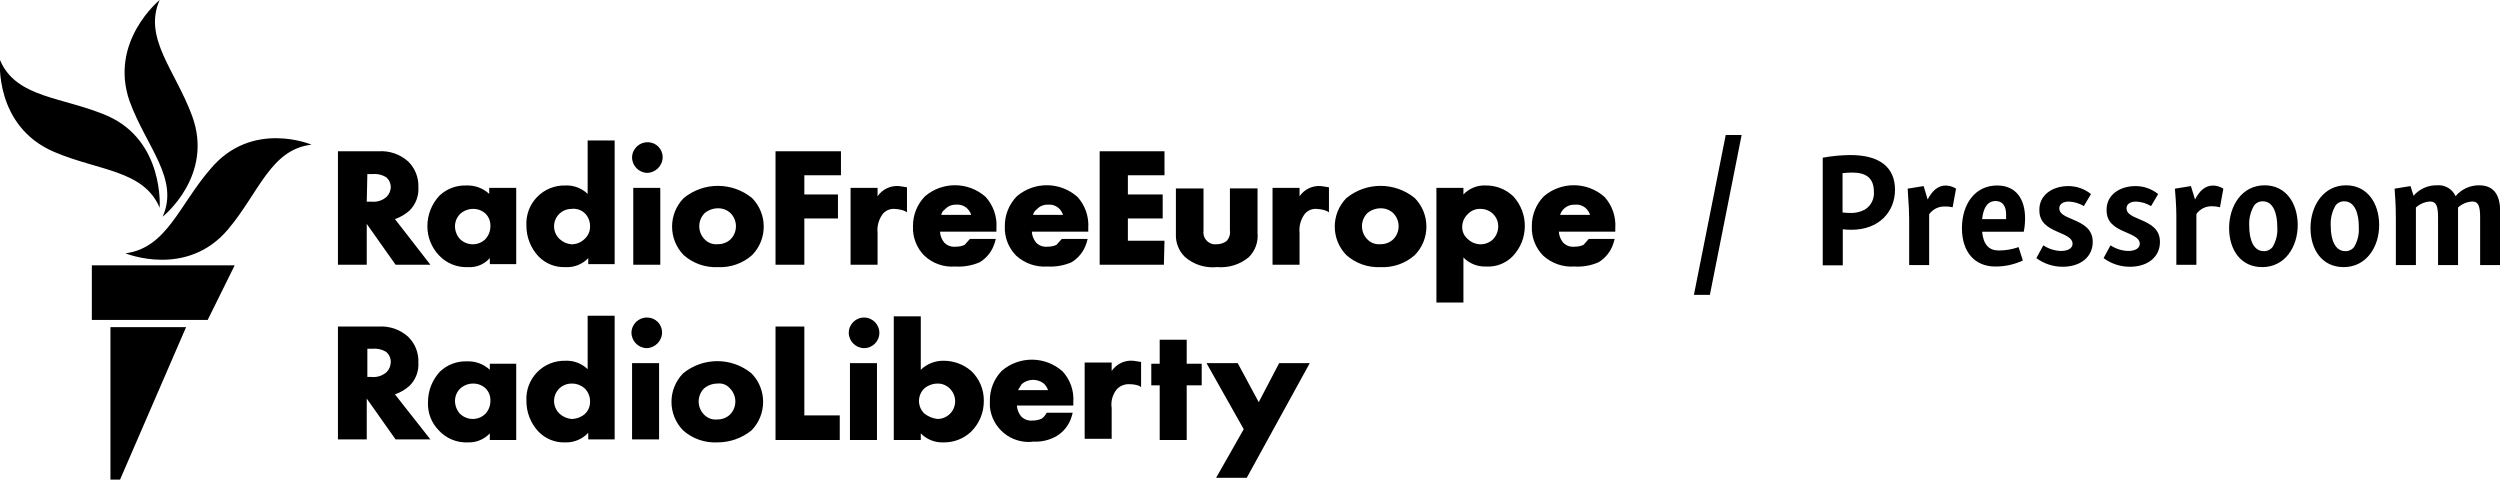
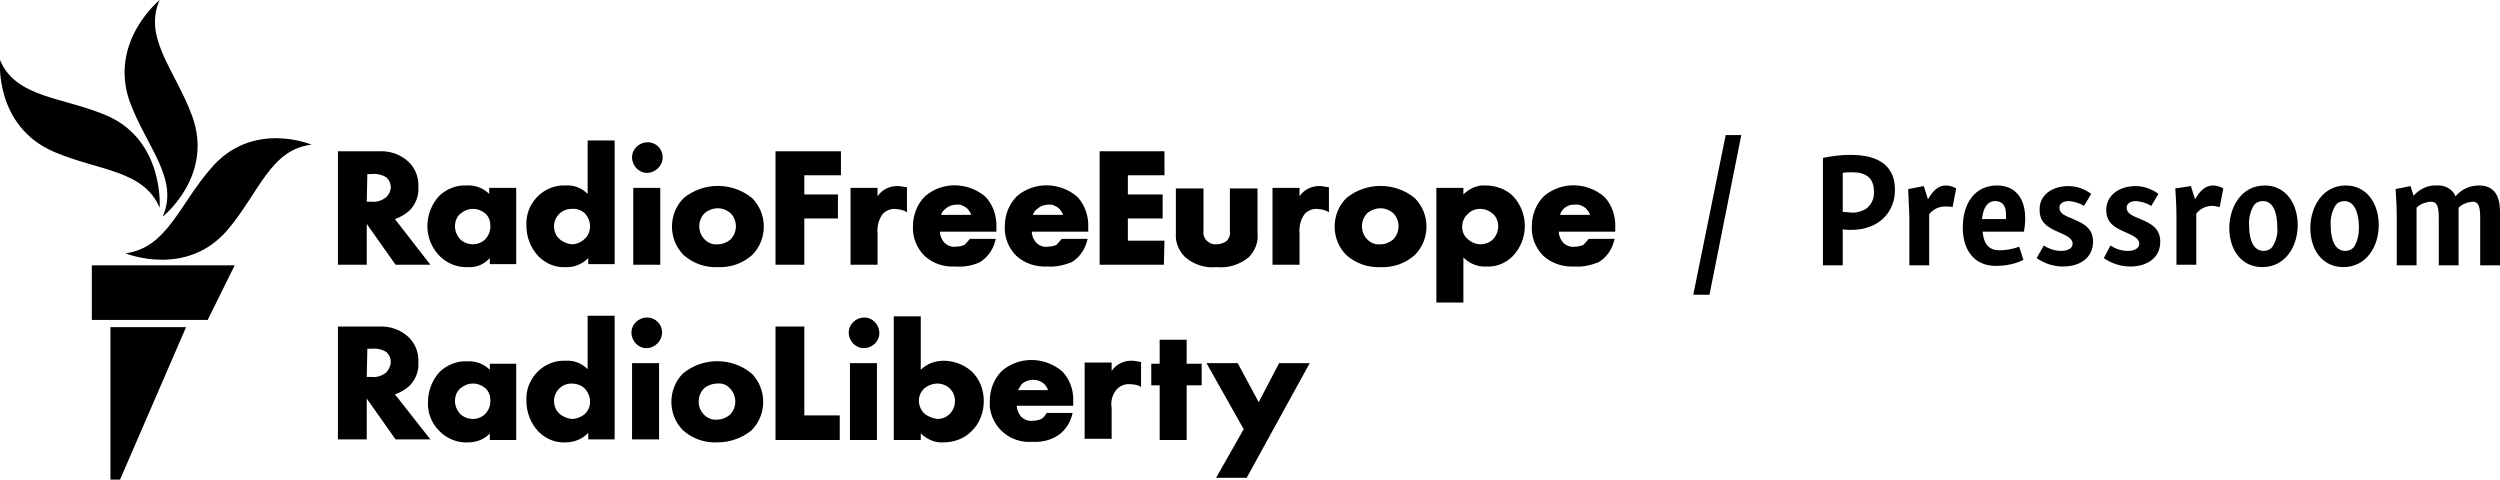
- <svg width="416.49" height="79.9" data-name="Layer 1">
-   <path d="M308.27 25.83c4.88 0 7.43 2.05 7.43 5.77s-2.69 6.68-7.26 6.68a12.8 12.8 0 0 1-1.44-.08v6h-3.34V26.27a27.2 27.2 0 0 1 4.61-.44zm2.4 9.09a3.17 3.17 0 0 0 1.51-3c0-2.29-1.35-3.17-3.58-3.17a12.48 12.48 0 0 0-1.64.1v6.55c.48.05.94.08 1.29.08a4.74 4.74 0 0 0 2.42-.56zm9.8-3.92l.67 2.23c.75-1.43 1.7-2.32 3-2.32a3.32 3.32 0 0 1 1.73.52l-.57 3.1a5.08 5.08 0 0 0-1.3-.13 3.07 3.07 0 0 0-2.61 1.3v8.46h-3.33v-7.73c0-1-.06-2.19-.25-5zm12.24-.1c3.2 0 4.66 2.32 4.66 5.47a11.5 11.5 0 0 1-.22 2.24h-6.94c.21 2.18 1.18 3.12 2.77 3.12a10.09 10.09 0 0 0 3.31-.56l.71 2.23a10.67 10.67 0 0 1-4.6 1c-3.37 0-5.55-2.37-5.55-6.39s2.2-7.11 5.86-7.11zm-2.5 5.61h4a6.78 6.78 0 0 0 0-.79c0-1.32-.54-2.23-1.75-2.23-1.34 0-2.04 1.1-2.25 3.02zM344.58 31a6 6 0 0 1 3.77 1.33l-1.19 2a5.29 5.29 0 0 0-2.5-.75c-1.08 0-1.59.51-1.59 1.13 0 .86.84 1.27 2.26 1.86 1.86.78 3.31 1.64 3.31 3.75 0 2.45-2 4.12-5 4.12a7.32 7.32 0 0 1-4.39-1.44l1.16-2.13a5.58 5.58 0 0 0 2.93.94c1.19 0 1.94-.45 1.94-1.21 0-.94-1.13-1.4-2.53-2-1.61-.7-3-1.54-3-3.56-.07-2.52 2.14-4.04 4.83-4.04zm11.2 0a6 6 0 0 1 3.76 1.33l-1.18 2a5.33 5.33 0 0 0-2.5-.75c-1.08 0-1.59.51-1.59 1.13 0 .86.83 1.27 2.26 1.86 1.86.78 3.31 1.64 3.31 3.75 0 2.45-2 4.12-5 4.12a7.29 7.29 0 0 1-4.39-1.44l1.15-2.13a5.64 5.64 0 0 0 2.94.94c1.18 0 1.94-.45 1.94-1.21 0-.94-1.14-1.4-2.53-2-1.62-.7-3-1.54-3-3.56-.07-2.52 2.13-4.04 4.83-4.04zm9.22 0l.68 2.23c.75-1.43 1.69-2.32 3-2.32a3.29 3.29 0 0 1 1.72.52l-.56 3.1a5.13 5.13 0 0 0-1.32-.17 3.06 3.06 0 0 0-2.61 1.3v8.46h-3.34v-7.69c0-1 0-2.19-.24-5zm12.28-.13c3.55 0 5.51 3 5.51 6.63s-2.12 7-5.92 7c-3.55 0-5.51-2.86-5.51-6.52s2.12-7.11 5.92-7.11zm-.28 2.67a1.74 1.74 0 0 0-1.48.7 6 6 0 0 0-.81 3.37c0 2.45.78 4.23 2.42 4.23a1.77 1.77 0 0 0 1.48-.7 5.59 5.59 0 0 0 .78-3.23c.01-2.48-.74-4.37-2.39-4.37zm13.84-2.67c3.55 0 5.52 3 5.52 6.63s-2.13 7-5.92 7c-3.55 0-5.52-2.86-5.52-6.52s2.13-7.11 5.92-7.11zm-.27 2.67a1.76 1.76 0 0 0-1.48.7 6 6 0 0 0-.8 3.37c0 2.45.78 4.23 2.42 4.23a1.78 1.78 0 0 0 1.48-.7 5.67 5.67 0 0 0 .78-3.23c.03-2.48-.76-4.37-2.4-4.37zM401.58 31l.51 1.61a5 5 0 0 1 3.91-1.74 3.09 3.09 0 0 1 3.09 1.81 5.07 5.07 0 0 1 3.9-1.81c2.34 0 3.53 1.43 3.53 4.37v8.92h-3.34v-7.92c0-2-.32-2.67-1.34-2.67a3.85 3.85 0 0 0-2.34 1v9.59h-3.33v-7.92c0-2-.33-2.67-1.35-2.67a3.85 3.85 0 0 0-2.34 1v9.59h-3.34v-7.73c0-1 0-2.19-.21-5z" />
-   <path fill-rule="evenodd" d="M287.5 22.49h2.65l-5.29 26.63h-2.66l5.3-26.63z" />
-   <path d="M51.9 24.1c-6.8.8-8.7 7.9-13.9 14.1-6.9 8.2-17.1 4-17.1 4 6.9-.9 8.9-8 14.2-14.1 6.9-8.2 16.8-4 16.8-4zm-24.8 12s8.6-6.8 4.9-16.8c-2.8-7.6-8.2-13-5.4-19.3 0 0-8.5 6.9-5 16.9 2.8 7.6 8.3 12.9 5.5 19.2zm-.5-1.5s.8-11.1-8.7-15.3C10.5 16.1 2.7 16.4 0 10c0 0-1 11 9 15.3 7.5 3.2 14.9 3 17.6 9.3zM15.3 53.3h19.3l4.5-9.1H15.3zm3.1 26.6H20l11-25.4H18.4zm53.3-35.8h-5.8l-4.8-6.8v6.8h-4.8V25.2h6.8a6.7 6.7 0 0 1 4.9 1.7 5.68 5.68 0 0 1 1.7 4.3 5 5 0 0 1-1.5 3.9 7.22 7.22 0 0 1-2.4 1.4zM61.1 33.6h.8a3.29 3.29 0 0 0 2.5-.8 2.36 2.36 0 0 0 .7-1.6 2.14 2.14 0 0 0-.8-1.7A3.72 3.72 0 0 0 62 29h-.8zM78 44.5a6.21 6.21 0 0 1-4.9-2 7 7 0 0 1-1.9-4.8 7.44 7.44 0 0 1 2-5.1 6.2 6.2 0 0 1 4.5-1.7 5.28 5.28 0 0 1 3.8 1.4v-1H86V44h-4.4v-1a4.42 4.42 0 0 1-3.6 1.5zm.8-9.7a3.23 3.23 0 0 0-2.1.8 2.88 2.88 0 0 0-.9 2.1 3.23 3.23 0 0 0 .8 2.1 3.1 3.1 0 0 0 2.2.9 3 3 0 0 0 2-.8 3.1 3.1 0 0 0 .9-2.2 2.78 2.78 0 0 0-.8-2.1 3 3 0 0 0-2.1-.8zm15.4 9.7a5.88 5.88 0 0 1-4.5-1.8 7.43 7.43 0 0 1-2-5.1 6.33 6.33 0 0 1 6.5-6.7 5 5 0 0 1 3.7 1.4v-8.9h4.5V44H98v-1a4.84 4.84 0 0 1-3.8 1.5zm1-9.7a2.9 2.9 0 0 0-2 5 3.37 3.37 0 0 0 2 .9 3.1 3.1 0 0 0 2.2-.9 2.72 2.72 0 0 0 .9-2.1 3 3 0 0 0-.8-2.1 2.74 2.74 0 0 0-2.3-.8zm14.8 9.3h-4.5V31.3h4.5zm-2.2-15.3a2.59 2.59 0 0 1-2.5-2.6 2.56 2.56 0 0 1 2.6-2.5 2.48 2.48 0 0 1 2.5 2.5 2.65 2.65 0 0 1-2.6 2.6zm11.8 15.7a8 8 0 0 1-5.7-2 6.8 6.8 0 0 1 0-9.5 9 9 0 0 1 11.4 0 6.8 6.8 0 0 1 0 9.5 8 8 0 0 1-5.7 2zm0-9.8a3.49 3.49 0 0 0-2.2.8 3.1 3.1 0 0 0 0 4.38 2.65 2.65 0 0 0 2.2.8 3 3 0 0 0 2.1-.8 3.1 3.1 0 0 0 0-4.38 3 3 0 0 0-2.1-.8zm14.4 9.4h-4.8V25.2h10.9v4H134v3.2h5.6v4H134v7.7zm59.9 0h-10.7V25.2H194v4h-6.1v3.2h5.8v4h-5.8v3.7h6.1l-.1 4zm8.8.4a7 7 0 0 1-5.3-1.7 5 5 0 0 1-1.5-3.8v-7.6h4.6v7a2 2 0 0 0 1.66 2.29h.54a2.77 2.77 0 0 0 1.6-.5 2.11 2.11 0 0 0 .6-1.8v-7h4.6v7.4a5 5 0 0 1-1.5 4.1 7.31 7.31 0 0 1-5.3 1.6zm27.3 0a8 8 0 0 1-5.7-2 6.8 6.8 0 0 1 0-9.5 9 9 0 0 1 11.4 0 6.8 6.8 0 0 1 0 9.5 8 8 0 0 1-5.7 2zm0-9.8a3.49 3.49 0 0 0-2.2.8 3.11 3.11 0 0 0 0 4.38 2.65 2.65 0 0 0 2.2.8 3 3 0 0 0 2.1-.8 3.1 3.1 0 0 0 0-4.38 3 3 0 0 0-2.1-.8zm13.8 15.7h-4.5V31.3h4.5v1.1a4.76 4.76 0 0 1 3.7-1.5 6.5 6.5 0 0 1 4.6 1.8 7.3 7.3 0 0 1-.1 10 5.67 5.67 0 0 1-4.4 1.7 5 5 0 0 1-3.8-1.5zm2.8-15.6a2.72 2.72 0 0 0-2.1.9 2.88 2.88 0 0 0-.9 2.1 2.52 2.52 0 0 0 .9 2 3.1 3.1 0 0 0 2.2.9 3 3 0 0 0 2-.8 3.1 3.1 0 0 0 .9-2.2 2.88 2.88 0 0 0-.9-2.1 3 3 0 0 0-2.1-.8zM71.7 73.2h-5.8l-4.8-6.8v6.8h-4.8V54.4h6.8a6.7 6.7 0 0 1 4.9 1.7 5.68 5.68 0 0 1 1.7 4.3 5 5 0 0 1-1.5 3.9 7.22 7.22 0 0 1-2.4 1.4zM61.1 62.8h.8a3.29 3.29 0 0 0 2.5-.8 2.41 2.41 0 0 0 .7-1.7 2.14 2.14 0 0 0-.8-1.7 3.72 3.72 0 0 0-2.3-.5h-.8v4.7zM78 73.7a6.21 6.21 0 0 1-4.9-2 6.28 6.28 0 0 1-1.8-4.7 7.44 7.44 0 0 1 2-5.1 6.2 6.2 0 0 1 4.5-1.7 5.28 5.28 0 0 1 3.8 1.4v-1H86v12.7h-4.4v-1.1a4.75 4.75 0 0 1-3.6 1.5zm.8-9.8a3.23 3.23 0 0 0-2.1.8 2.88 2.88 0 0 0-.9 2.1 3.23 3.23 0 0 0 .8 2.1 3.1 3.1 0 0 0 2.2.9 3 3 0 0 0 2-.8 3.1 3.1 0 0 0 .9-2.2 2.78 2.78 0 0 0-.8-2.1 3 3 0 0 0-2.1-.8zm15.4 9.8a5.88 5.88 0 0 1-4.5-1.8 7.43 7.43 0 0 1-2-5.1 6.33 6.33 0 0 1 6.5-6.7 5 5 0 0 1 3.7 1.4v-8.9h4.5v20.6H98v-1.1a5 5 0 0 1-3.8 1.6zm1-9.8a2.9 2.9 0 0 0-2 5 3.37 3.37 0 0 0 2 .9 3.49 3.49 0 0 0 2.2-.8 2.72 2.72 0 0 0 .9-2.1 3 3 0 0 0-.8-2.1 3.17 3.17 0 0 0-2.3-.9zm14.6 9.3h-4.5V60.5h4.5zM107.7 58a2.59 2.59 0 0 1-2.5-2.6 2.56 2.56 0 0 1 2.6-2.5 2.48 2.48 0 0 1 2.5 2.5 2.65 2.65 0 0 1-2.6 2.6zm11.8 15.7a8 8 0 0 1-5.7-2 6.8 6.8 0 0 1 0-9.5 9 9 0 0 1 11.4 0 6.8 6.8 0 0 1 0 9.5 9 9 0 0 1-5.7 2zm0-9.8a3.49 3.49 0 0 0-2.2.8 3.1 3.1 0 0 0 0 4.38 2.65 2.65 0 0 0 2.2.8 3 3 0 0 0 2.1-.8 3.1 3.1 0 0 0 0-4.38 2.35 2.35 0 0 0-2.1-.8zm20.4 9.4h-10.7V54.4h4.8v14.8h5.9zm6.2 0h-4.5V60.5h4.5zM143.9 58a2.59 2.59 0 0 1-2.5-2.6 2.55 2.55 0 1 1 2.5 2.6zm13.3 15.7a5 5 0 0 1-3.8-1.5v1.1h-4.5V52.7h4.5v8.9a5.37 5.37 0 0 1 3.8-1.5 7 7 0 0 1 4.6 1.7 6.7 6.7 0 0 1 2.1 5 7.11 7.11 0 0 1-2.1 5.1 6.51 6.51 0 0 1-4.6 1.8zm-1-9.8a3.49 3.49 0 0 0-2.2.8 2.9 2.9 0 0 0-.1 4.1l.1.1a4.31 4.31 0 0 0 2.2.9 2.95 2.95 0 0 0 2.1-5l-.1-.1a2.79 2.79 0 0 0-2-.8zm41.5 9.4h-4.5v-9.1h-1.4v-3.6h1.4v-4h4.5v4h2.5v3.6h-2.5zm10 6.3h-5.1l4.6-8.1-6.2-11h5.2l3.5 6.5 3.4-6.5h5.1zm-48.6-35.2a6.7 6.7 0 0 1-5.1-1.8 6.53 6.53 0 0 1-1.9-4.9 7 7 0 0 1 2-5 7.69 7.69 0 0 1 10.1.1A7 7 0 0 1 166 38v.6h-9.4a3.12 3.12 0 0 0 .7 1.8 2.28 2.28 0 0 0 1.9.7 3.65 3.65 0 0 0 1.5-.3l.8-.9.1-.1h4.3l-.2.7a5.66 5.66 0 0 1-2.5 3.2 9 9 0 0 1-4.1.7zm-2.3-8.6h5a2.59 2.59 0 0 0-.7-1.1 2.33 2.33 0 0 0-1.8-.6 2.36 2.36 0 0 0-1.9.8 1.46 1.46 0 0 0-.6.9zm17.7 8.6a7 7 0 0 1-5.2-1.8 6.53 6.53 0 0 1-1.9-4.9 7 7 0 0 1 2-5 7.69 7.69 0 0 1 10.1.1 7 7 0 0 1 1.8 5.2v.6h-9.4a3.12 3.12 0 0 0 .7 1.8 2.28 2.28 0 0 0 1.9.7 3.65 3.65 0 0 0 1.5-.3l.8-.9.1-.1h4.3l-.2.7a5.66 5.66 0 0 1-2.5 3.2 8.9 8.9 0 0 1-4 .7zm-2.4-8.6h5a2.59 2.59 0 0 0-.7-1.1 2.33 2.33 0 0 0-1.8-.6 2.36 2.36 0 0 0-1.9.8 1.46 1.46 0 0 0-.6.9zm90.2 8.6a7 7 0 0 1-5.2-1.8 6.53 6.53 0 0 1-1.9-4.9 7 7 0 0 1 2-5 7.69 7.69 0 0 1 10.1.1 7 7 0 0 1 1.8 5.2v.6h-9.4a3.12 3.12 0 0 0 .7 1.8 2.28 2.28 0 0 0 1.9.7 3.65 3.65 0 0 0 1.5-.3l.8-.9.1-.1h4.3l-.2.7a5.66 5.66 0 0 1-2.5 3.2 8.66 8.66 0 0 1-4 .7zm-2.4-8.6h5a2.59 2.59 0 0 0-.7-1.1 2.33 2.33 0 0 0-1.8-.6 2.46 2.46 0 0 0-2.5 1.7zM172 73.6a6.49 6.49 0 0 1-7.09-5.84v-1a7 7 0 0 1 2-5 7.69 7.69 0 0 1 10.1.1 6.8 6.8 0 0 1 1.8 5.1v.6h-9.4a3.12 3.12 0 0 0 .7 1.8 2.28 2.28 0 0 0 1.9.7 3.65 3.65 0 0 0 1.5-.3 2.28 2.28 0 0 0 .8-.9l.1-.1h4.3l-.2.7a5.66 5.66 0 0 1-2.5 3.2 7 7 0 0 1-4 .9zm-2.4-8.6h5a2.59 2.59 0 0 0-.7-1.1 2.9 2.9 0 0 0-3.7.1zm46.9-20.9H212V31.3h4.5v1.4a3.93 3.93 0 0 1 3.6-1.7l1.3.2v4.2s-.4-.5-2.1-.6a2.36 2.36 0 0 0-1.9.8 4.49 4.49 0 0 0-.9 3.2v5.3zm-70.3 0h-4.5V31.3h4.5v1.4a3.93 3.93 0 0 1 3.6-1.7l1.3.2v4.2s-.4-.5-2.1-.6a2.36 2.36 0 0 0-1.9.8 4.49 4.49 0 0 0-.9 3.2v5.3zm39 29h-4.5V60.4h4.5v1.4a3.93 3.93 0 0 1 3.6-1.7l1.3.2v4.2s-.4-.5-2.1-.5a2.73 2.73 0 0 0-1.9.8 4 4 0 0 0-.9 3.2v5.1z" />
+ <svg xmlns="http://www.w3.org/2000/svg" version="1.1" id="Layer_1" x="0px" y="0px" viewBox="0 0 416.5 79.9" style="enable-background:new 0 0 416.5 79.9;" xml:space="preserve">
+   <path class="svg-logo__type" d="M308.3,25.8c4.9,0,7.4,2,7.4,5.8s-2.7,6.7-7.3,6.7c-0.5,0-1,0-1.4-0.1v6h-3.3V26.3C305.2,26,306.7,25.8,308.3,25.8  L308.3,25.8z M310.7,34.9c1-0.6,1.6-1.8,1.5-3c0-2.3-1.4-3.2-3.6-3.2c-0.5,0-1.1,0-1.6,0.1v6.5c0.5,0,0.9,0.1,1.3,0.1  C309.1,35.5,309.9,35.3,310.7,34.9L310.7,34.9z M320.5,31l0.7,2.2c0.8-1.4,1.7-2.3,3-2.3c0.6,0,1.2,0.2,1.7,0.5l-0.6,3.1  c-0.4-0.1-0.9-0.1-1.3-0.1c-1,0-2,0.5-2.6,1.3v8.5h-3.3v-7.7c0-1-0.1-2.2-0.2-5L320.5,31z M332.7,30.9c3.2,0,4.7,2.3,4.7,5.5  c0,0.8-0.1,1.5-0.2,2.2h-6.9c0.2,2.2,1.2,3.1,2.8,3.1c1.1,0,2.2-0.2,3.3-0.6l0.7,2.2c-1.4,0.7-3,1-4.6,1c-3.4,0-5.5-2.4-5.5-6.4  S329,30.9,332.7,30.9L332.7,30.9z M330.2,36.5h4c0-0.3,0-0.5,0-0.8c0-1.3-0.5-2.2-1.8-2.2C331.1,33.5,330.4,34.6,330.2,36.5z   M344.6,31c1.4,0,2.7,0.5,3.8,1.3l-1.2,2c-0.8-0.5-1.6-0.7-2.5-0.8c-1.1,0-1.6,0.5-1.6,1.1c0,0.9,0.8,1.3,2.3,1.9  c1.9,0.8,3.3,1.6,3.3,3.8c0,2.5-2,4.1-5,4.1c-1.6,0-3.1-0.5-4.4-1.4l1.2-2.1c0.9,0.6,1.9,0.9,2.9,0.9c1.2,0,1.9-0.5,1.9-1.2  c0-0.9-1.1-1.4-2.5-2c-1.6-0.7-3-1.5-3-3.6C339.7,32.5,341.9,31,344.6,31L344.6,31z M355.8,31c1.4,0,2.7,0.5,3.8,1.3l-1.2,2  c-0.8-0.5-1.6-0.7-2.5-0.8c-1.1,0-1.6,0.5-1.6,1.1c0,0.9,0.8,1.3,2.3,1.9c1.9,0.8,3.3,1.6,3.3,3.8c0,2.5-2,4.1-5,4.1  c-1.6,0-3.1-0.5-4.4-1.4l1.1-2.1c0.9,0.6,1.9,0.9,2.9,0.9c1.2,0,1.9-0.5,1.9-1.2c0-0.9-1.1-1.4-2.5-2c-1.6-0.7-3-1.5-3-3.6  C350.9,32.5,353.1,31,355.8,31z M365,31l0.7,2.2c0.8-1.4,1.7-2.3,3-2.3c0.6,0,1.2,0.2,1.7,0.5l-0.6,3.1c-0.4-0.1-0.9-0.2-1.3-0.2  c-1,0-2,0.5-2.6,1.3v8.5h-3.3v-7.7c0-1,0-2.2-0.2-5L365,31z M377.3,30.9c3.5,0,5.5,3,5.5,6.6s-2.1,7-5.9,7c-3.5,0-5.5-2.9-5.5-6.5  S373.5,30.9,377.3,30.9z M377,33.5c-0.6,0-1.1,0.2-1.5,0.7c-0.6,1-0.9,2.2-0.8,3.4c0,2.5,0.8,4.2,2.4,4.2c0.6,0,1.1-0.2,1.5-0.7  c0.6-1,0.9-2.1,0.8-3.2C379.4,35.4,378.7,33.5,377,33.5z M390.8,30.9c3.5,0,5.5,3,5.5,6.6s-2.1,7-5.9,7c-3.5,0-5.5-2.9-5.5-6.5  S387,30.9,390.8,30.9z M390.6,33.5c-0.6,0-1.1,0.2-1.5,0.7c-0.6,1-0.9,2.2-0.8,3.4c0,2.5,0.8,4.2,2.4,4.2c0.6,0,1.1-0.2,1.5-0.7  c0.6-1,0.8-2.1,0.8-3.2C393,35.4,392.2,33.5,390.6,33.5L390.6,33.5z M401.6,31l0.5,1.6c1-1.1,2.4-1.8,3.9-1.7  c1.3-0.1,2.6,0.6,3.1,1.8c1-1.2,2.4-1.8,3.9-1.8c2.3,0,3.5,1.4,3.5,4.4v8.9h-3.3v-7.9c0-2-0.3-2.7-1.3-2.7c-0.9,0.1-1.7,0.4-2.3,1  v9.6h-3.3v-7.9c0-2-0.3-2.7-1.4-2.7c-0.9,0.1-1.7,0.4-2.3,1v9.6h-3.3v-7.7c0-1,0-2.2-0.2-5L401.6,31z" />
+   <path class="svg-logo__type" d="M287.5,22.5h2.6l-5.3,26.6h-2.7L287.5,22.5L287.5,22.5z" />
+   <path class="svg-logo__type" d="M71.7,44.1h-5.8l-4.8-6.8v6.8h-4.8V25.2h6.8c1.8-0.1,3.6,0.5,4.9,1.7c1.2,1.1,1.8,2.7,1.7,4.3c0.1,1.5-0.5,2.9-1.5,3.9  c-0.7,0.6-1.5,1.1-2.4,1.4L71.7,44.1z M61.1,33.6h0.8c0.9,0.1,1.8-0.2,2.5-0.8c0.4-0.4,0.7-1,0.7-1.6c0-0.7-0.3-1.3-0.8-1.7  c-0.7-0.4-1.5-0.6-2.3-0.5h-0.8L61.1,33.6z M78,44.5c-1.8,0.1-3.6-0.6-4.9-2c-1.2-1.3-1.9-3-1.9-4.8c0-1.9,0.7-3.7,2-5.1  c1.2-1.1,2.8-1.8,4.5-1.7c1.4-0.1,2.8,0.4,3.8,1.4v-1H86V44h-4.4v-1C80.7,44,79.4,44.6,78,44.5z M78.8,34.8c-0.8,0-1.5,0.3-2.1,0.8  c-0.6,0.5-0.9,1.3-0.9,2.1c0,0.8,0.3,1.5,0.8,2.1c0.6,0.6,1.4,0.9,2.2,0.9c0.7,0,1.5-0.3,2-0.8c0.6-0.6,0.9-1.4,0.9-2.2  c0-0.8-0.2-1.5-0.8-2.1C80.3,35.1,79.6,34.8,78.8,34.8z M94.2,44.5c-1.7,0.1-3.3-0.6-4.5-1.8c-1.3-1.4-2-3.2-2-5.1  c-0.2-3.5,2.5-6.5,5.9-6.7c0.2,0,0.4,0,0.6,0c1.4-0.1,2.7,0.4,3.7,1.4v-8.9h4.5V44H98v-1C97,44,95.6,44.6,94.2,44.5z M95.2,34.8  c-1.6,0-2.9,1.3-2.9,2.9c0,0.8,0.3,1.6,0.9,2.1c0.5,0.5,1.3,0.8,2,0.9c0.8,0,1.6-0.3,2.2-0.9c0.6-0.5,0.9-1.3,0.9-2.1  c0-0.8-0.3-1.5-0.8-2.1C96.9,35,96,34.7,95.2,34.8z M110,44.1h-4.5V31.3h4.5V44.1z M107.8,28.8c-1.4,0-2.5-1.2-2.5-2.6  c0-1.4,1.2-2.5,2.6-2.5c1.4,0,2.5,1.1,2.5,2.5c0,0,0,0,0,0C110.4,27.6,109.2,28.8,107.8,28.8z M119.6,44.5c-2.1,0.1-4.1-0.6-5.7-2  c-2.6-2.6-2.6-6.9,0-9.5c3.3-2.7,8.1-2.7,11.4,0c2.6,2.6,2.6,6.9,0,9.5C123.7,43.9,121.7,44.6,119.6,44.5z M119.6,34.7  c-0.8,0-1.6,0.3-2.2,0.8c-1.2,1.2-1.2,3.2,0,4.4c0.6,0.6,1.4,0.9,2.2,0.8c0.8,0,1.5-0.3,2.1-0.8c1.2-1.2,1.2-3.2,0-4.4  C121.1,35,120.4,34.7,119.6,34.7z M134,44.1h-4.8V25.2h10.9v4H134v3.2h5.6v4H134L134,44.1L134,44.1z M193.9,44.1h-10.7V25.2H194v4  h-6.1v3.2h5.8v4h-5.8v3.7h6.1L193.9,44.1L193.9,44.1z M202.7,44.5c-1.9,0.2-3.8-0.4-5.3-1.7c-1-1-1.6-2.4-1.5-3.8v-7.6h4.6v7  c-0.2,1.1,0.6,2.1,1.7,2.3h0.5c0.6,0,1.1-0.2,1.6-0.5c0.5-0.5,0.7-1.1,0.6-1.8v-7h4.6v7.4c0.2,1.5-0.4,3-1.5,4.1  C206.5,44.1,204.6,44.7,202.7,44.5L202.7,44.5z M230,44.5c-2.1,0.1-4.1-0.6-5.7-2c-2.6-2.6-2.6-6.9,0-9.5c3.3-2.7,8.1-2.7,11.4,0  c2.6,2.6,2.6,6.9,0,9.5C234.1,43.9,232.1,44.6,230,44.5z M230,34.7c-0.8,0-1.6,0.3-2.2,0.8c-1.2,1.2-1.2,3.2,0,4.4  c0.6,0.6,1.4,0.9,2.2,0.8c0.8,0,1.5-0.3,2.1-0.8c1.2-1.2,1.2-3.2,0-4.4C231.5,35,230.8,34.7,230,34.7z M243.8,50.4h-4.5V31.3h4.5  v1.1c1-1,2.3-1.6,3.7-1.5c1.7,0,3.4,0.6,4.6,1.8c2.6,2.8,2.6,7.2-0.1,10c-1.2,1.2-2.8,1.8-4.4,1.7c-1.4,0.1-2.8-0.5-3.8-1.5V50.4z   M246.6,34.8c-0.8,0-1.6,0.3-2.1,0.9c-0.6,0.5-0.9,1.3-0.9,2.1c0,0.8,0.3,1.5,0.9,2c0.6,0.6,1.4,0.9,2.2,0.9c0.7,0,1.5-0.3,2-0.8  c0.6-0.6,0.9-1.4,0.9-2.2c0-0.8-0.3-1.6-0.9-2.1C248.1,35.1,247.4,34.8,246.6,34.8L246.6,34.8z M71.7,73.2h-5.8l-4.8-6.8v6.8h-4.8  V54.4h6.8c1.8-0.1,3.6,0.5,4.9,1.7c1.2,1.1,1.8,2.7,1.7,4.3c0.1,1.5-0.5,2.9-1.5,3.9c-0.7,0.6-1.5,1.1-2.4,1.4L71.7,73.2z   M61.1,62.8h0.8c0.9,0.1,1.8-0.2,2.5-0.8c0.4-0.5,0.7-1.1,0.7-1.7c0-0.7-0.3-1.3-0.8-1.7c-0.7-0.4-1.5-0.6-2.3-0.5h-0.8L61.1,62.8  L61.1,62.8z M78,73.7c-1.8,0.1-3.6-0.6-4.9-2c-1.2-1.2-1.9-3-1.8-4.7c0-1.9,0.7-3.7,2-5.1c1.2-1.1,2.8-1.8,4.5-1.7  c1.4-0.1,2.8,0.4,3.8,1.4v-1H86v12.7h-4.4v-1.1C80.7,73.2,79.4,73.7,78,73.7z M78.8,63.9c-0.8,0-1.5,0.3-2.1,0.8  c-0.6,0.5-0.9,1.3-0.9,2.1c0,0.8,0.3,1.5,0.8,2.1c0.6,0.6,1.4,0.9,2.2,0.9c0.7,0,1.5-0.3,2-0.8c0.6-0.6,0.9-1.4,0.9-2.2  c0-0.8-0.2-1.5-0.8-2.1C80.3,64.2,79.6,63.9,78.8,63.9z M94.2,73.7c-1.7,0.1-3.3-0.6-4.5-1.8c-1.3-1.4-2-3.2-2-5.1  c-0.2-3.5,2.5-6.5,5.9-6.7c0.2,0,0.4,0,0.6,0c1.4-0.1,2.7,0.4,3.7,1.4v-8.9h4.5v20.6H98v-1.1C97,73.2,95.6,73.7,94.2,73.7z   M95.2,63.9c-1.6,0-2.9,1.3-2.9,2.9c0,0.8,0.3,1.6,0.9,2.1c0.5,0.5,1.3,0.8,2,0.9c0.8,0,1.6-0.3,2.2-0.8c0.6-0.5,0.9-1.3,0.9-2.1  c0-0.8-0.3-1.5-0.8-2.1C96.9,64.2,96.1,63.9,95.2,63.9z M109.8,73.2h-4.5V60.5h4.5V73.2z M107.7,58c-1.4,0-2.5-1.2-2.5-2.6  c0-1.4,1.2-2.5,2.6-2.5c1.4,0,2.5,1.1,2.5,2.5c0,0,0,0,0,0C110.3,56.8,109.1,58,107.7,58z M119.5,73.7c-2.1,0.1-4.1-0.6-5.7-2  c-2.6-2.6-2.6-6.9,0-9.5c3.3-2.7,8.1-2.7,11.4,0c2.6,2.6,2.6,6.9,0,9.5C123.6,73,121.6,73.7,119.5,73.7z M119.5,63.9  c-0.8,0-1.6,0.3-2.2,0.8c-1.2,1.2-1.2,3.2,0,4.4c0.6,0.6,1.4,0.9,2.2,0.8c0.8,0,1.5-0.3,2.1-0.8c1.2-1.2,1.2-3.2,0-4.4  C121.1,64.1,120.3,63.8,119.5,63.9z M139.9,73.3h-10.7V54.4h4.8v14.8h5.9V73.3z M146.1,73.3h-4.5V60.5h4.5V73.3z M143.9,58  c-1.4,0-2.5-1.2-2.5-2.6c0-1.4,1.2-2.5,2.6-2.5c1.4,0,2.5,1.2,2.5,2.6C146.5,56.9,145.3,58,143.9,58z M157.2,73.7  c-1.4,0.1-2.8-0.5-3.8-1.5v1.1h-4.5V52.7h4.5v8.9c1-1,2.4-1.5,3.8-1.5c1.7,0,3.3,0.6,4.6,1.7c1.4,1.3,2.1,3.1,2.1,5  c0,1.9-0.7,3.8-2.1,5.1C160.6,73.1,158.9,73.7,157.2,73.7z M156.2,63.9c-0.8,0-1.6,0.3-2.2,0.8c-1.2,1.1-1.2,2.9-0.1,4.1l0.1,0.1  c0.6,0.5,1.4,0.8,2.2,0.9c1.6,0,2.9-1.3,2.9-3c0-0.8-0.3-1.5-0.8-2l-0.1-0.1C157.7,64.2,156.9,63.9,156.2,63.9z M197.7,73.3h-4.5  v-9.1h-1.4v-3.6h1.4v-4h4.5v4h2.5v3.6h-2.5V73.3z M207.7,79.6h-5.1l4.6-8.1l-6.2-11h5.2l3.5,6.5l3.4-6.5h5.1L207.7,79.6z   M159.1,44.4c-1.9,0.1-3.7-0.5-5.1-1.8c-1.3-1.3-2-3.1-1.9-4.9c0-1.9,0.7-3.7,2-5c2.9-2.5,7.2-2.4,10.1,0.1c1.3,1.4,1.9,3.3,1.8,5.2  v0.6h-9.4c0,0.7,0.3,1.3,0.7,1.8c0.5,0.5,1.2,0.8,1.9,0.7c0.5,0,1-0.1,1.5-0.3l0.8-0.9l0.1-0.1h4.3l-0.2,0.7  c-0.4,1.3-1.3,2.5-2.5,3.2C161.9,44.3,160.5,44.5,159.1,44.4z M156.8,35.8h5c-0.1-0.4-0.4-0.8-0.7-1.1c-0.5-0.4-1.1-0.7-1.8-0.6  c-0.7,0-1.4,0.3-1.9,0.8C157.1,35.1,156.9,35.4,156.8,35.8z M174.5,44.4c-1.9,0.1-3.8-0.5-5.2-1.8c-1.3-1.3-2-3.1-1.9-4.9  c0-1.9,0.7-3.7,2-5c2.9-2.5,7.2-2.4,10.1,0.1c1.3,1.4,1.9,3.3,1.8,5.2v0.6h-9.4c0,0.7,0.3,1.3,0.7,1.8c0.5,0.5,1.2,0.8,1.9,0.7  c0.5,0,1-0.1,1.5-0.3l0.8-0.9l0.1-0.1h4.3l-0.2,0.7c-0.4,1.3-1.3,2.5-2.5,3.2C177.2,44.2,175.9,44.5,174.5,44.4L174.5,44.4z   M172.1,35.8h5c-0.1-0.4-0.4-0.8-0.7-1.1c-0.5-0.4-1.1-0.7-1.8-0.6c-0.7,0-1.4,0.3-1.9,0.8C172.4,35.1,172.2,35.4,172.1,35.8z   M262.3,44.4c-1.9,0.1-3.8-0.5-5.2-1.8c-1.3-1.3-2-3.1-1.9-4.9c0-1.9,0.7-3.7,2-5c2.9-2.5,7.2-2.4,10.1,0.1c1.3,1.4,1.9,3.3,1.8,5.2  v0.6h-9.4c0,0.7,0.3,1.3,0.7,1.8c0.5,0.5,1.2,0.8,1.9,0.7c0.5,0,1-0.1,1.5-0.3l0.8-0.9l0.1-0.1h4.3l-0.2,0.7  c-0.4,1.3-1.3,2.5-2.5,3.2C265,44.2,263.7,44.5,262.3,44.4L262.3,44.4z M259.9,35.8h5c-0.1-0.4-0.4-0.8-0.7-1.1  c-0.5-0.4-1.1-0.7-1.8-0.6C261.3,34,260.2,34.7,259.9,35.8z M172,73.6c-3.6,0.3-6.7-2.3-7.1-5.8c0,0,0,0,0,0v-1c0-1.9,0.7-3.7,2-5  c2.9-2.5,7.2-2.4,10.1,0.1c1.3,1.4,1.9,3.2,1.8,5.1v0.6h-9.4c0,0.7,0.3,1.3,0.7,1.8c0.5,0.5,1.2,0.8,1.9,0.7c0.5,0,1-0.1,1.5-0.3  c0.3-0.2,0.6-0.5,0.8-0.9l0.1-0.1h4.3l-0.2,0.7c-0.4,1.3-1.3,2.5-2.5,3.2C174.8,73.4,173.4,73.7,172,73.6L172,73.6z M169.6,65h5  c-0.1-0.4-0.4-0.8-0.7-1.1c-1.1-0.9-2.7-0.8-3.7,0.1L169.6,65z M216.5,44.1H212V31.3h4.5v1.4c0.8-1.2,2.2-1.8,3.6-1.7l1.3,0.2v4.2  c0,0-0.4-0.5-2.1-0.6c-0.7,0-1.4,0.3-1.9,0.8c-0.7,0.9-1,2.1-0.9,3.2L216.5,44.1L216.5,44.1z M146.2,44.1h-4.5V31.3h4.5v1.4  c0.8-1.2,2.2-1.8,3.6-1.7l1.3,0.2v4.2c0,0-0.4-0.5-2.1-0.6c-0.7,0-1.4,0.3-1.9,0.8c-0.7,0.9-1,2.1-0.9,3.2L146.2,44.1L146.2,44.1z   M185.2,73.1h-4.5V60.4h4.5v1.4c0.8-1.2,2.2-1.8,3.6-1.7l1.3,0.2v4.2c0,0-0.4-0.5-2.1-0.5c-0.7,0-1.4,0.3-1.9,0.8  c-0.8,0.9-1.1,2.1-0.9,3.2L185.2,73.1L185.2,73.1z" />
+   <g class="svg-logo__avatar">
+     <path d="M51.9,24.1C45.1,24.9,43.2,32,38,38.2c-6.9,8.2-17.1,4-17.1,4c6.9-0.9,8.9-8,14.2-14.1C42,19.9,51.9,24.1,51.9,24.1z" />
+     <path d="M27.1,36.1c0,0,8.6-6.8,4.9-16.8c-2.8-7.6-8.2-13-5.4-19.3c0,0-8.5,6.9-5,16.9C24.4,24.5,29.9,29.8,27.1,36.1z" />
+     <path d="M26.6,34.6c0,0,0.8-11.1-8.7-15.3C10.5,16.1,2.7,16.4,0,10c0,0-1,11,9,15.3C16.5,28.5,23.9,28.3,26.6,34.6z" />
+     <polygon points="15.3,53.3 34.6,53.3 39.1,44.2 15.3,44.2  " />
+     <polygon points="18.4,79.9 20,79.9 31,54.5 18.4,54.5  " />
+   </g>
</svg>
